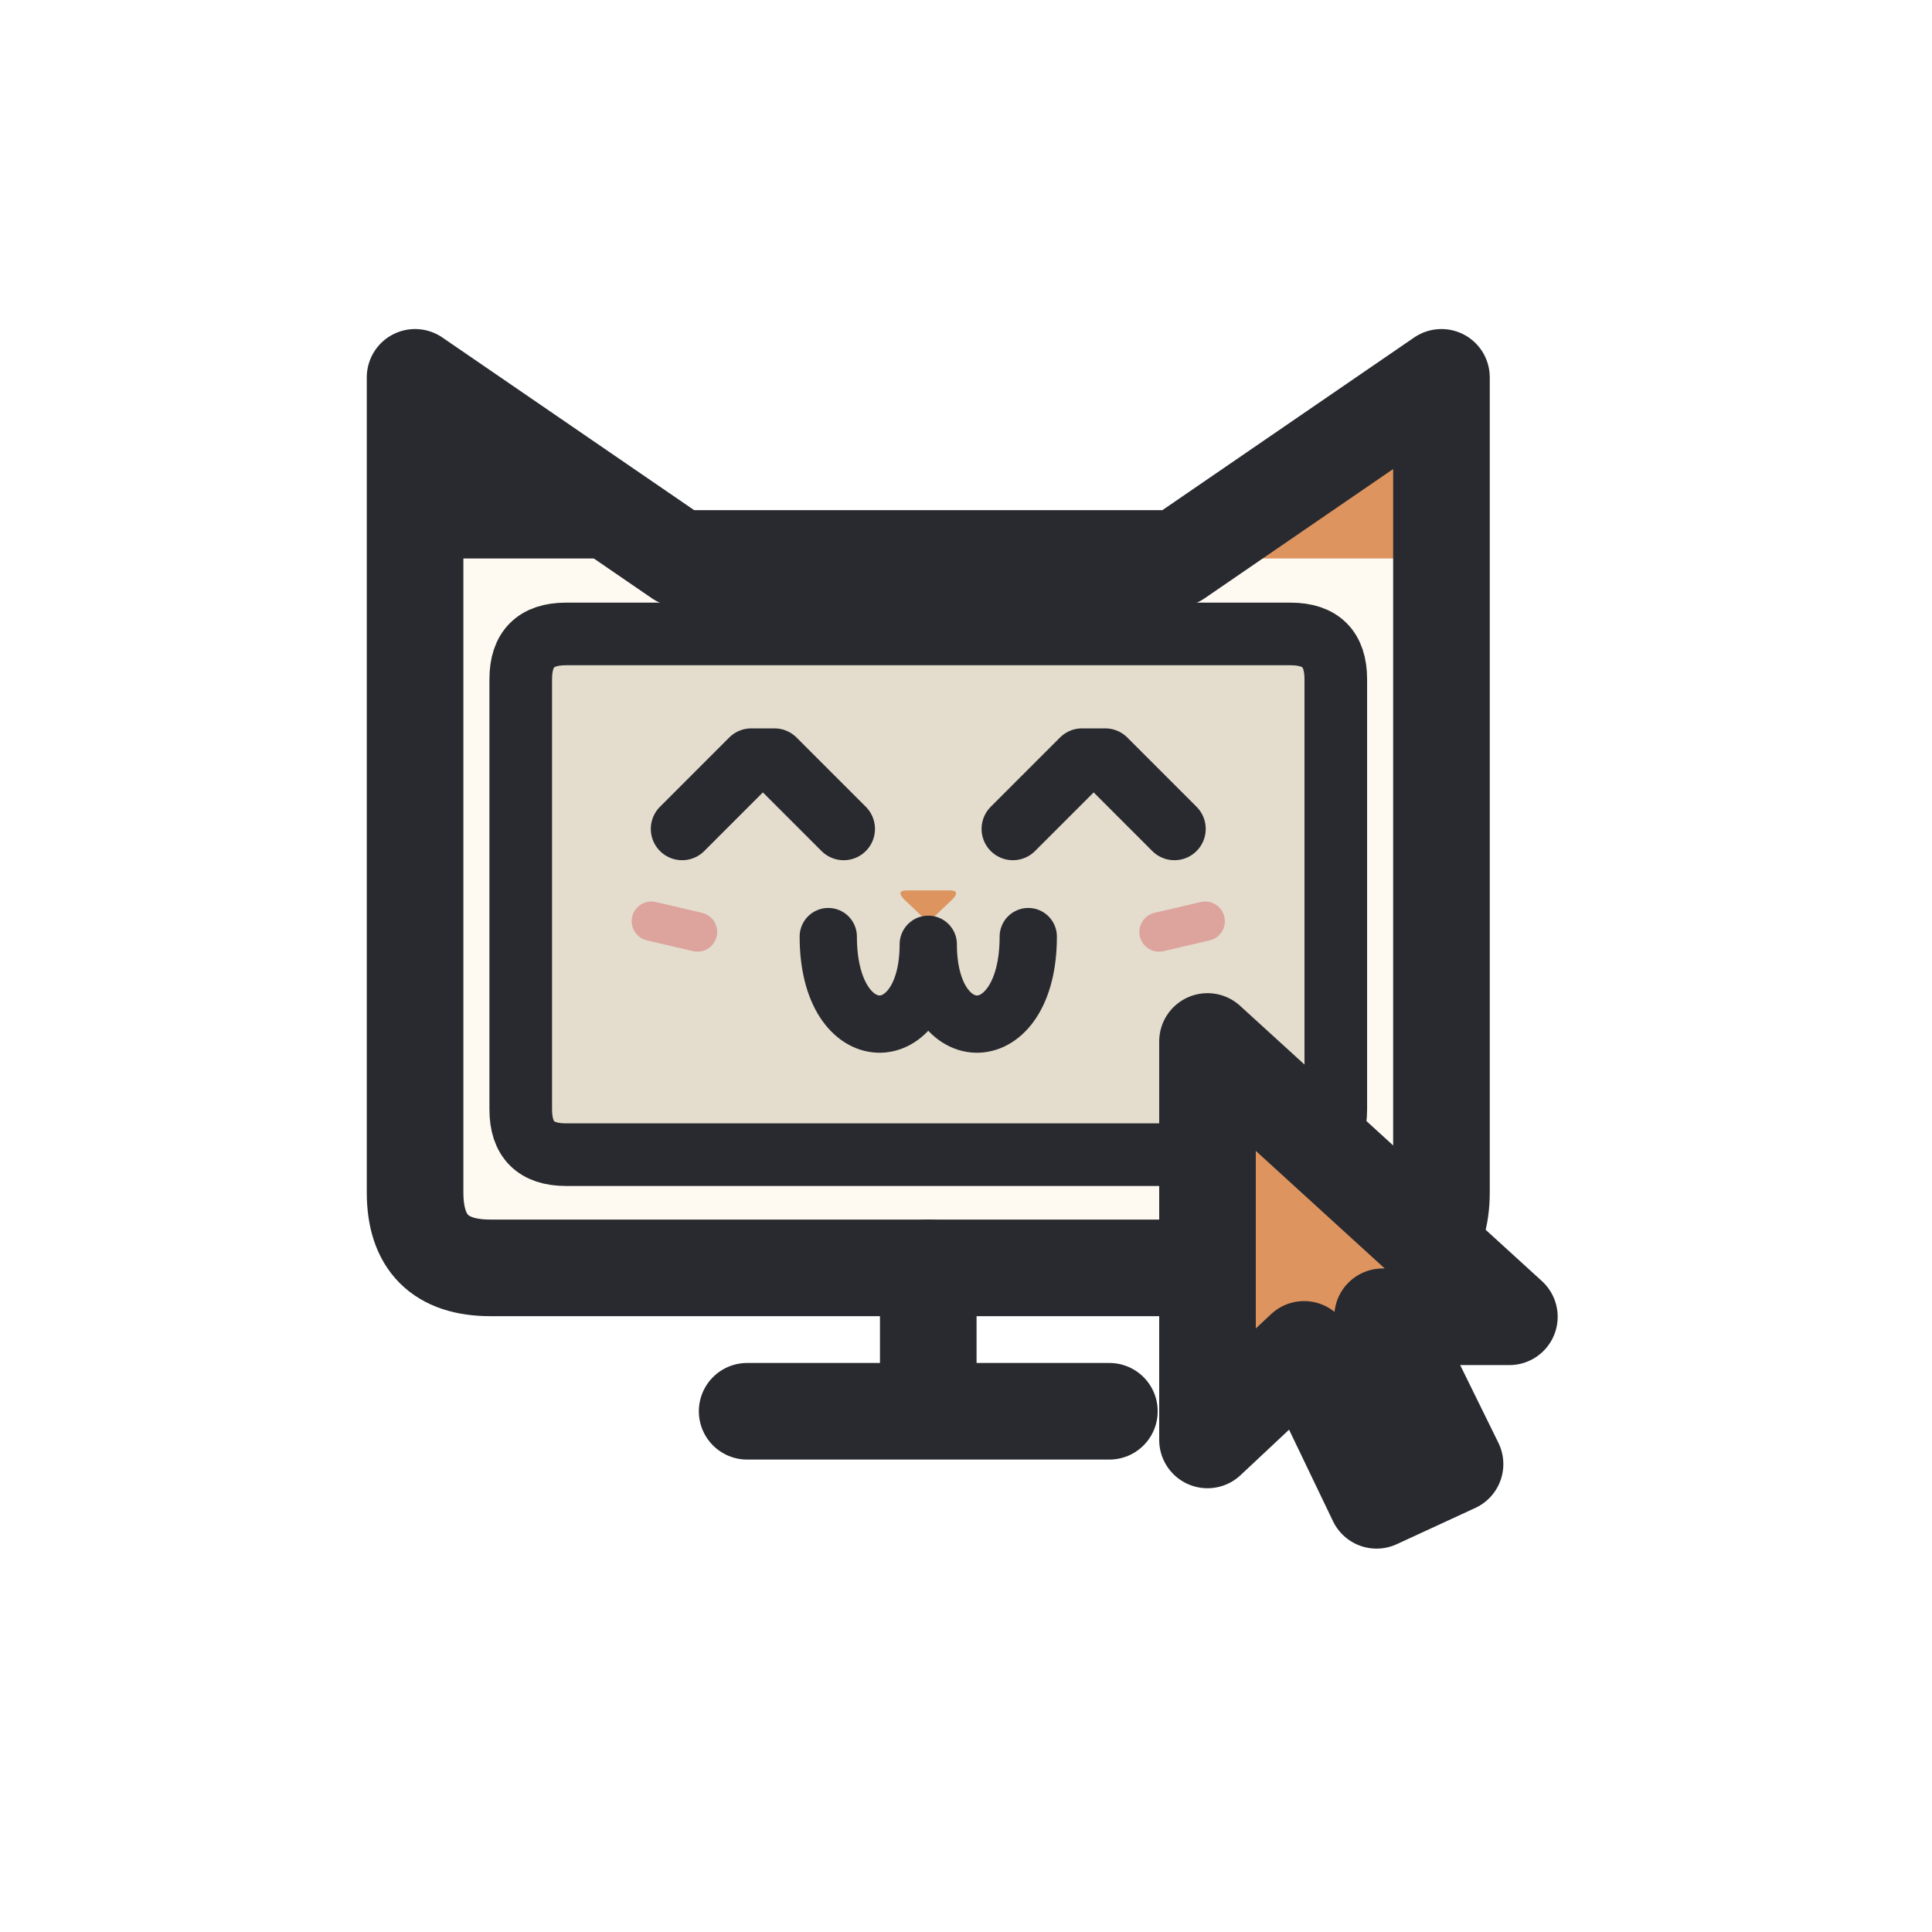
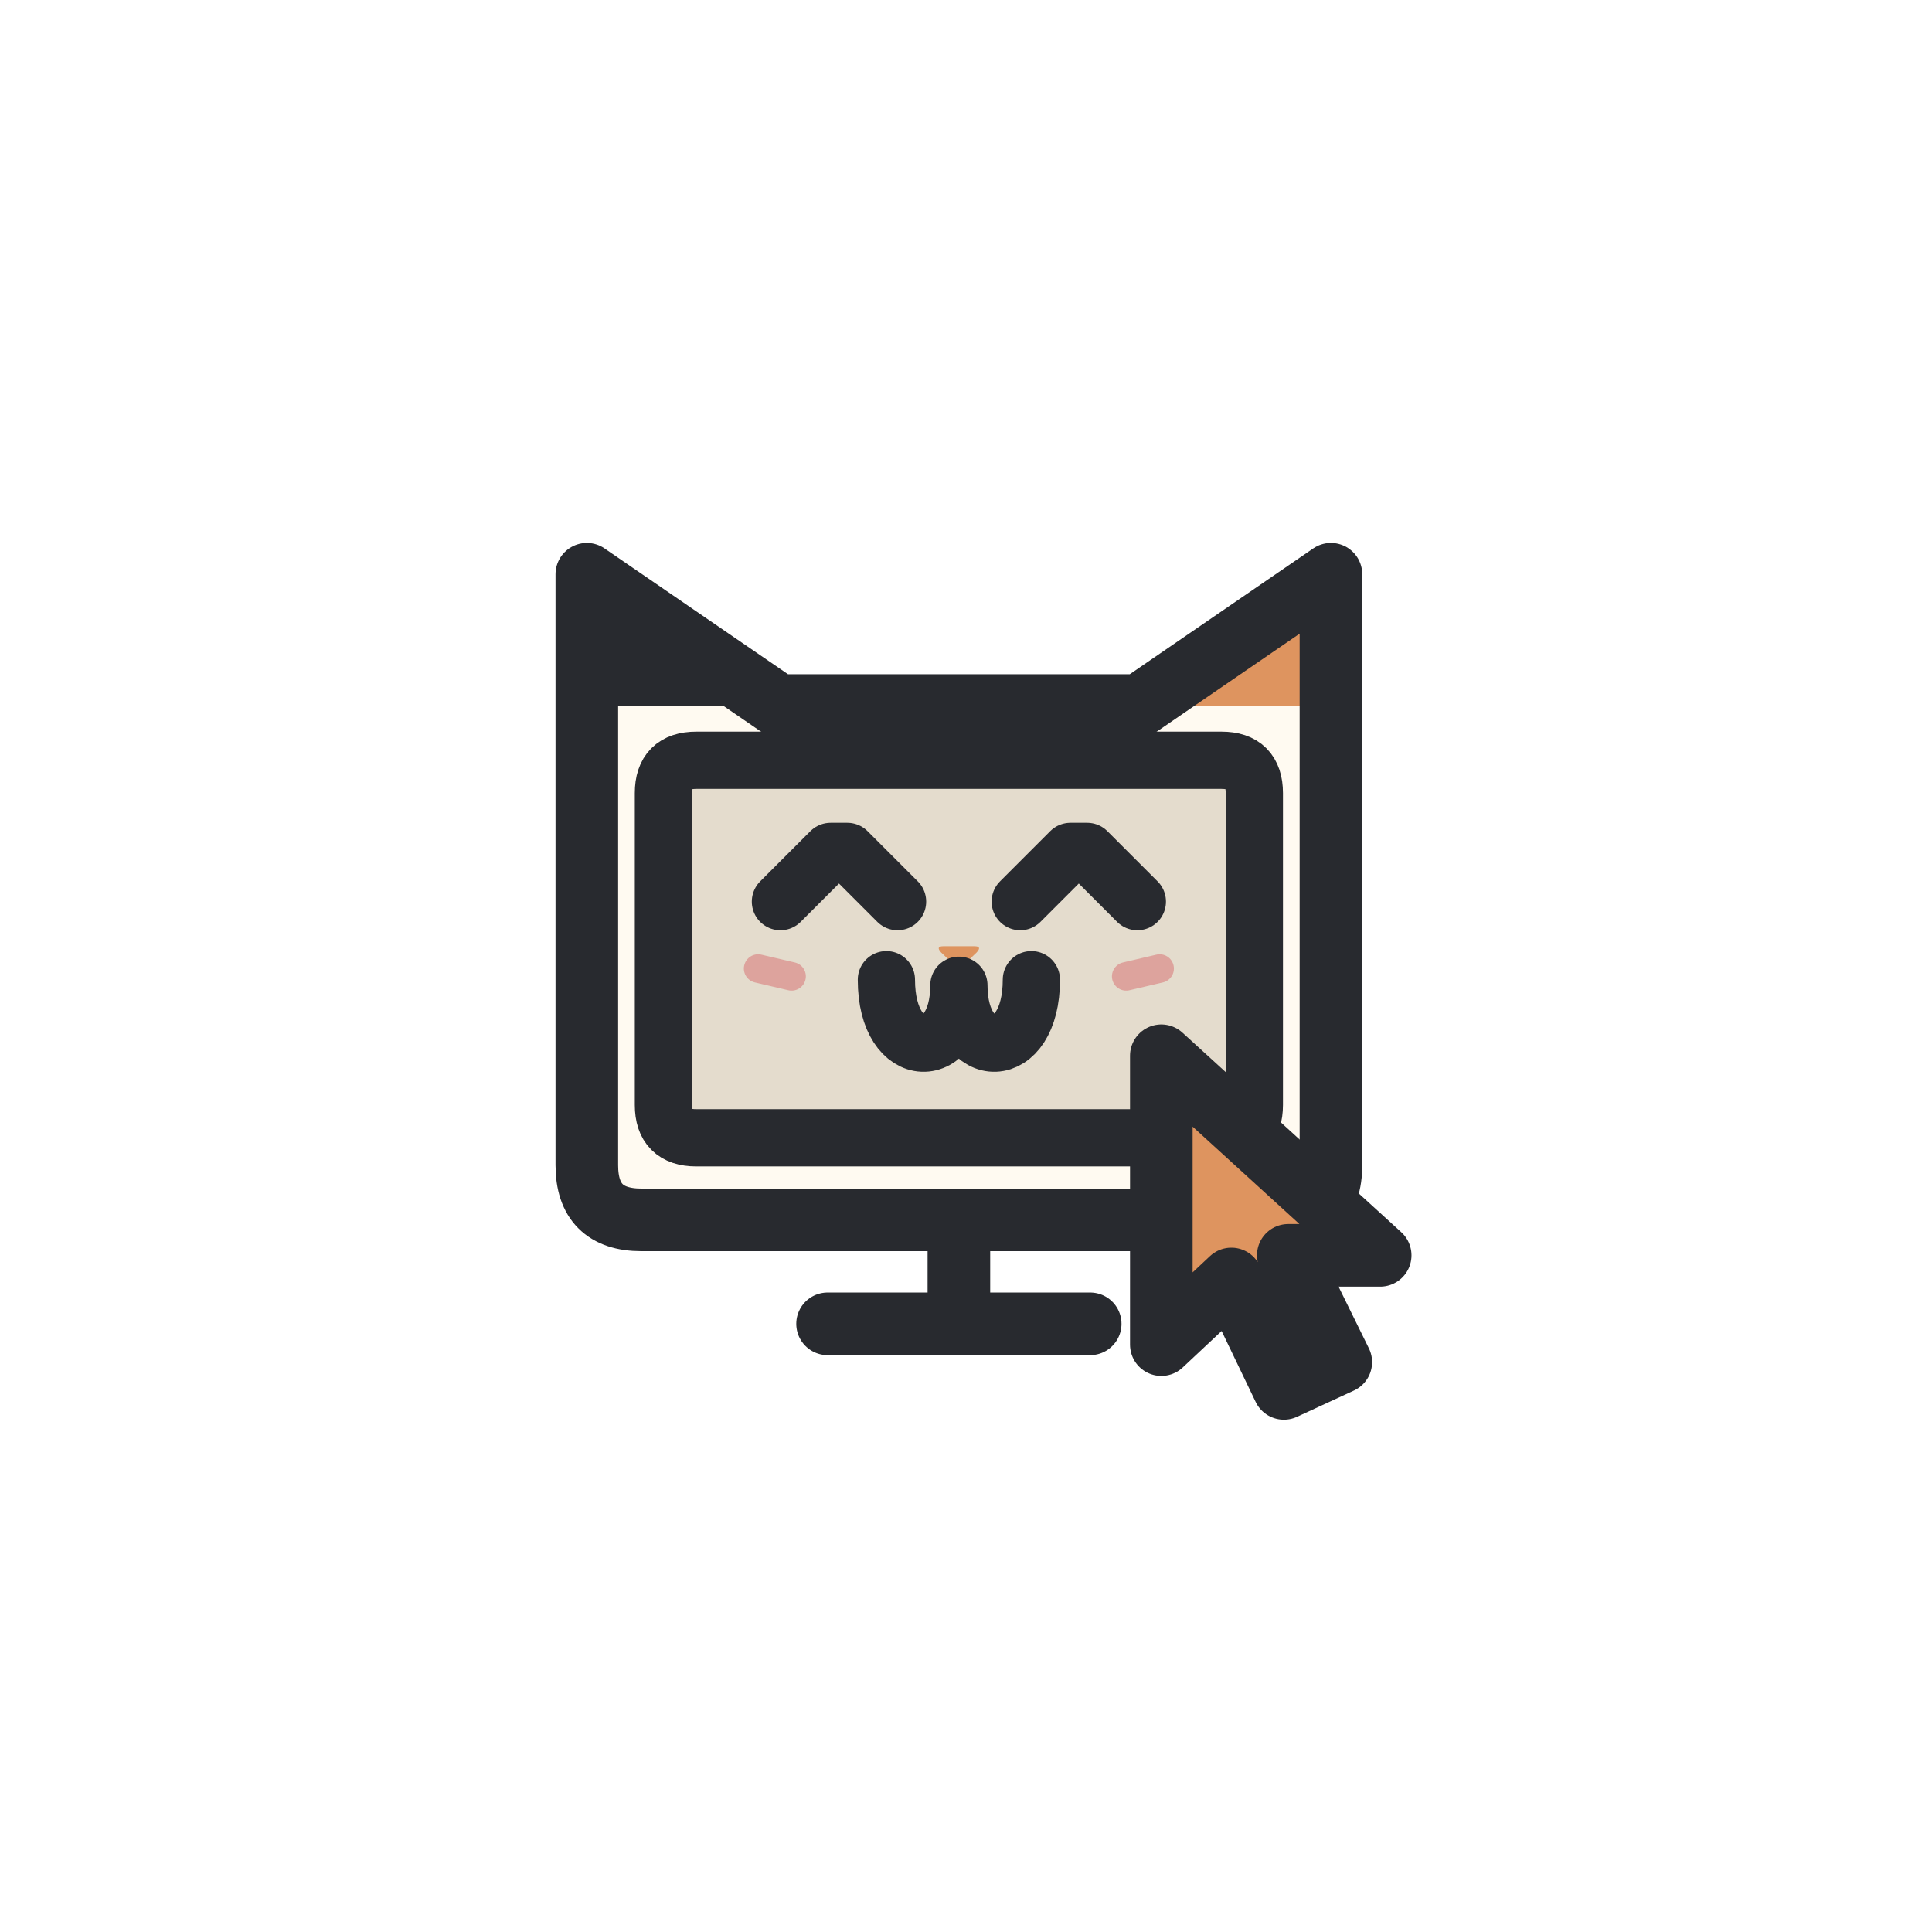
<svg xmlns="http://www.w3.org/2000/svg" viewBox="0 0 1280 1280">
-   <g id="monitor-head" data-name="Monitor head" data-part="head/monitor">
-     <path id="bezel" data-name="Milk bezel" d="M275  790V250L450  370H780L955  250V790Q955  840  905  840H325Q275  840  275  790Z" fill="#FFFAF1" />
-     <path id="ear-left" data-name="Charcoal ear patch" d="M275  250L450  370H275Z" fill="#282A2F" />
-     <path id="ear-right" data-name="Apricot ear patch" d="M955  250L780  370H955Z" fill="#DE945F" />
-     <path id="display" data-name="Facet display" d="M375  420H855Q885  420  885  450V735Q885  765  855  765H375Q345  765  345  735V450Q345  420  375  420Z" fill="#E4DCCD" stroke="#282A2F" stroke-width="41.48" stroke-linecap="round" stroke-linejoin="round" />
-     <path id="bezel-outline" data-name="Monitor outline" d="M275  790V250L450  370H780L955  250V790Q955  840  905  840H325Q275  840  275  790Z" fill="none" stroke="#282A2F" stroke-width="64" stroke-linecap="round" stroke-linejoin="round" />
-     <path id="neck" data-name="Screen neck" d="M615  840V915" fill="none" stroke="#282A2F" stroke-width="64" stroke-linecap="round" stroke-linejoin="round" />
-     <path id="foot" data-name="Screen foot" d="M495  935H735" fill="none" stroke="#282A2F" stroke-width="64" stroke-linecap="round" stroke-linejoin="round" />
-   </g>
-   <g id="face" data-name="Happy face" data-part="face/happy">
-     <path id="eye-left" data-name="Left happy eye" d="M451.92  549.17L497.78  503.3H513.07L558.95  549.17" fill="none" stroke="#282A2F" stroke-width="41.48" stroke-linecap="round" stroke-linejoin="round" />
-     <path id="eye-right" data-name="Right happy eye" d="M671.06  549.17L716.93  503.3H732.22L778.08  549.17" fill="none" stroke="#282A2F" stroke-width="41.48" stroke-linecap="round" stroke-linejoin="round" />
-     <path id="nose" data-name="Soft triangular nose" d="M600.73  589.94H629.27Q636.41  589.94  631.31  595.54L620.1  606.24Q615  610.83  609.9  606.24L598.69  595.54Q593.59  589.94  600.73  589.94Z" fill="#DE945F" />
-     <path id="smile" data-name="Double smile" d="M548.75  620.51C548.75  696.96  615  696.96  615  625.61C615  696.96  681.25  696.96  681.25  620.51" fill="none" stroke="#282A2F" stroke-width="37.93" stroke-linecap="round" stroke-linejoin="round" />
-     <path id="cheek-left" data-name="Left rosy cheek" d="M431.54  610.32L462.11  617.46" fill="none" stroke="#DDA39D" stroke-width="26.07" stroke-linecap="round" stroke-linejoin="round" />
-     <path id="cheek-right" data-name="Right rosy cheek" d="M767.89  617.46L798.46  610.32" fill="none" stroke="#DDA39D" stroke-width="26.07" stroke-linecap="round" stroke-linejoin="round" />
-   </g>
-   <g id="cursor" data-name="Apricot cursor" data-part="object/cursor" transform="translate(800 690)">
-     <path id="arrow" data-name="Apricot arrow" d="M0  0L0  264L64  204L112  304L164  280L116  182.4L200  182.4Z" fill="#DE945F" stroke="#282A2F" stroke-width="64" stroke-linecap="round" stroke-linejoin="round" />
+   <g id="safe-fit" data-name="Safe-circle fit" transform="translate(640 640) scale(0.725) translate(-621.5 -608)">
+     <g id="monitor-head" data-name="Monitor head" data-part="head/monitor">
+       <path id="bezel" data-name="Milk bezel" d="M275  790V250L450  370H780L955  250V790Q955  840  905  840H325Q275  840  275  790Z" fill="#FFFAF1" />
+       <path id="ear-left" data-name="Charcoal ear patch" d="M275  250L450  370H275Z" fill="#282A2F" />
+       <path id="ear-right" data-name="Apricot ear patch" d="M955  250L780  370H955Z" fill="#DE945F" />
+       <path id="display" data-name="Facet display" d="M375  420H855Q885  420  885  450V735Q885  765  855  765H375Q345  765  345  735V450Q345  420  375  420Z" fill="#E4DCCD" stroke="#282A2F" stroke-width="52.32" stroke-linecap="round" stroke-linejoin="round" />
+       <path id="bezel-outline" data-name="Monitor outline" d="M275  790V250L450  370H780L955  250V790Q955  840  905  840H325Q275  840  275  790Z" fill="none" stroke="#282A2F" stroke-width="57.21" stroke-linecap="round" stroke-linejoin="round" />
+       <path id="neck" data-name="Screen neck" d="M615  840V915" fill="none" stroke="#282A2F" stroke-width="57.21" stroke-linecap="round" stroke-linejoin="round" />
+       <path id="foot" data-name="Screen foot" d="M495  935H735" fill="none" stroke="#282A2F" stroke-width="57.21" stroke-linecap="round" stroke-linejoin="round" />
+     </g>
+     <g id="face" data-name="Happy face" data-part="face/happy">
+       <path id="eye-left" data-name="Left happy eye" d="M451.92  549.17L497.78  503.3H513.07L558.95  549.17" fill="none" stroke="#282A2F" stroke-width="52.32" stroke-linecap="round" stroke-linejoin="round" />
+       <path id="eye-right" data-name="Right happy eye" d="M671.06  549.17L716.93  503.3H732.22L778.08  549.17" fill="none" stroke="#282A2F" stroke-width="52.32" stroke-linecap="round" stroke-linejoin="round" />
+       <path id="nose" data-name="Soft triangular nose" d="M600.73  589.94H629.27Q636.41  589.94  631.31  595.54L620.1  606.24Q615  610.83  609.9  606.24L598.69  595.54Q593.59  589.94  600.73  589.94Z" fill="#DE945F" />
+       <path id="smile" data-name="Double smile" d="M548.75  620.51C548.75  696.96  615  696.96  615  625.61C615  696.96  681.25  696.96  681.25  620.51" fill="none" stroke="#282A2F" stroke-width="52.32" stroke-linecap="round" stroke-linejoin="round" />
+       <path id="cheek-left" data-name="Left rosy cheek" d="M431.54  610.32L462.11  617.46" fill="none" stroke="#DDA39D" stroke-width="26.07" stroke-linecap="round" stroke-linejoin="round" />
+       <path id="cheek-right" data-name="Right rosy cheek" d="M767.89  617.46L798.46  610.32" fill="none" stroke="#DDA39D" stroke-width="26.07" stroke-linecap="round" stroke-linejoin="round" />
+     </g>
+     <g id="cursor" data-name="Apricot cursor" data-part="object/cursor" transform="translate(800 690)">
+       <path id="arrow" data-name="Apricot arrow" d="M0  0L0  264L64  204L112  304L164  280L116  182.4L200  182.4Z" fill="#DE945F" stroke="#282A2F" stroke-width="57.21" stroke-linecap="round" stroke-linejoin="round" />
+     </g>
  </g>
</svg>
